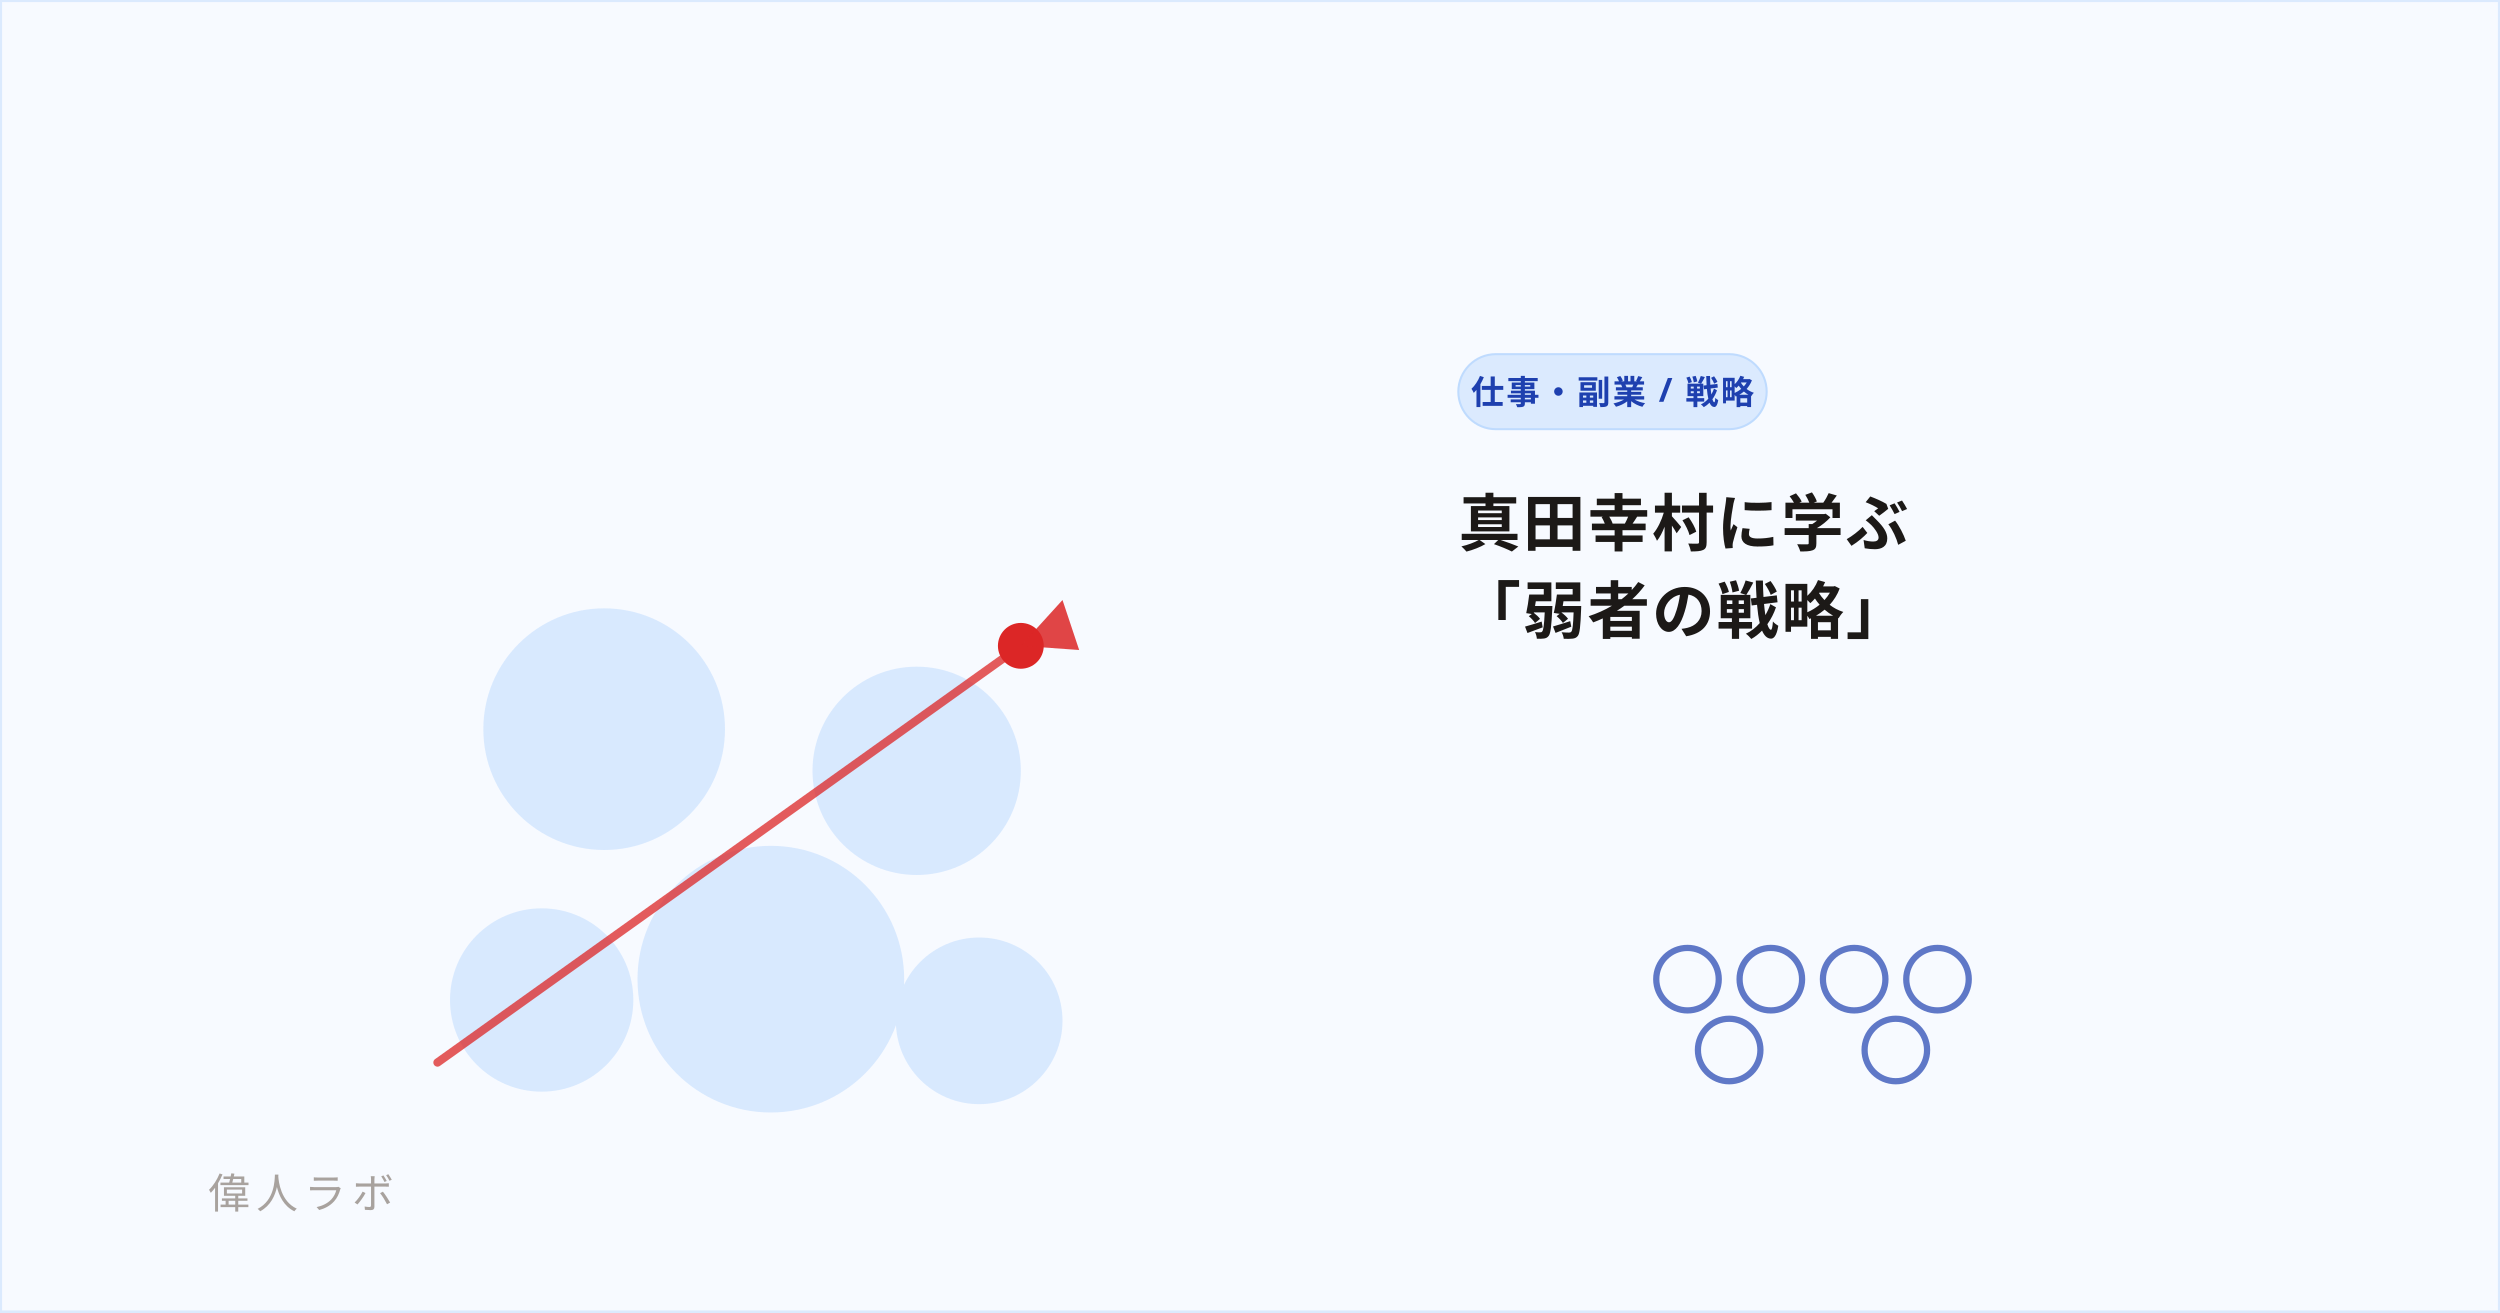
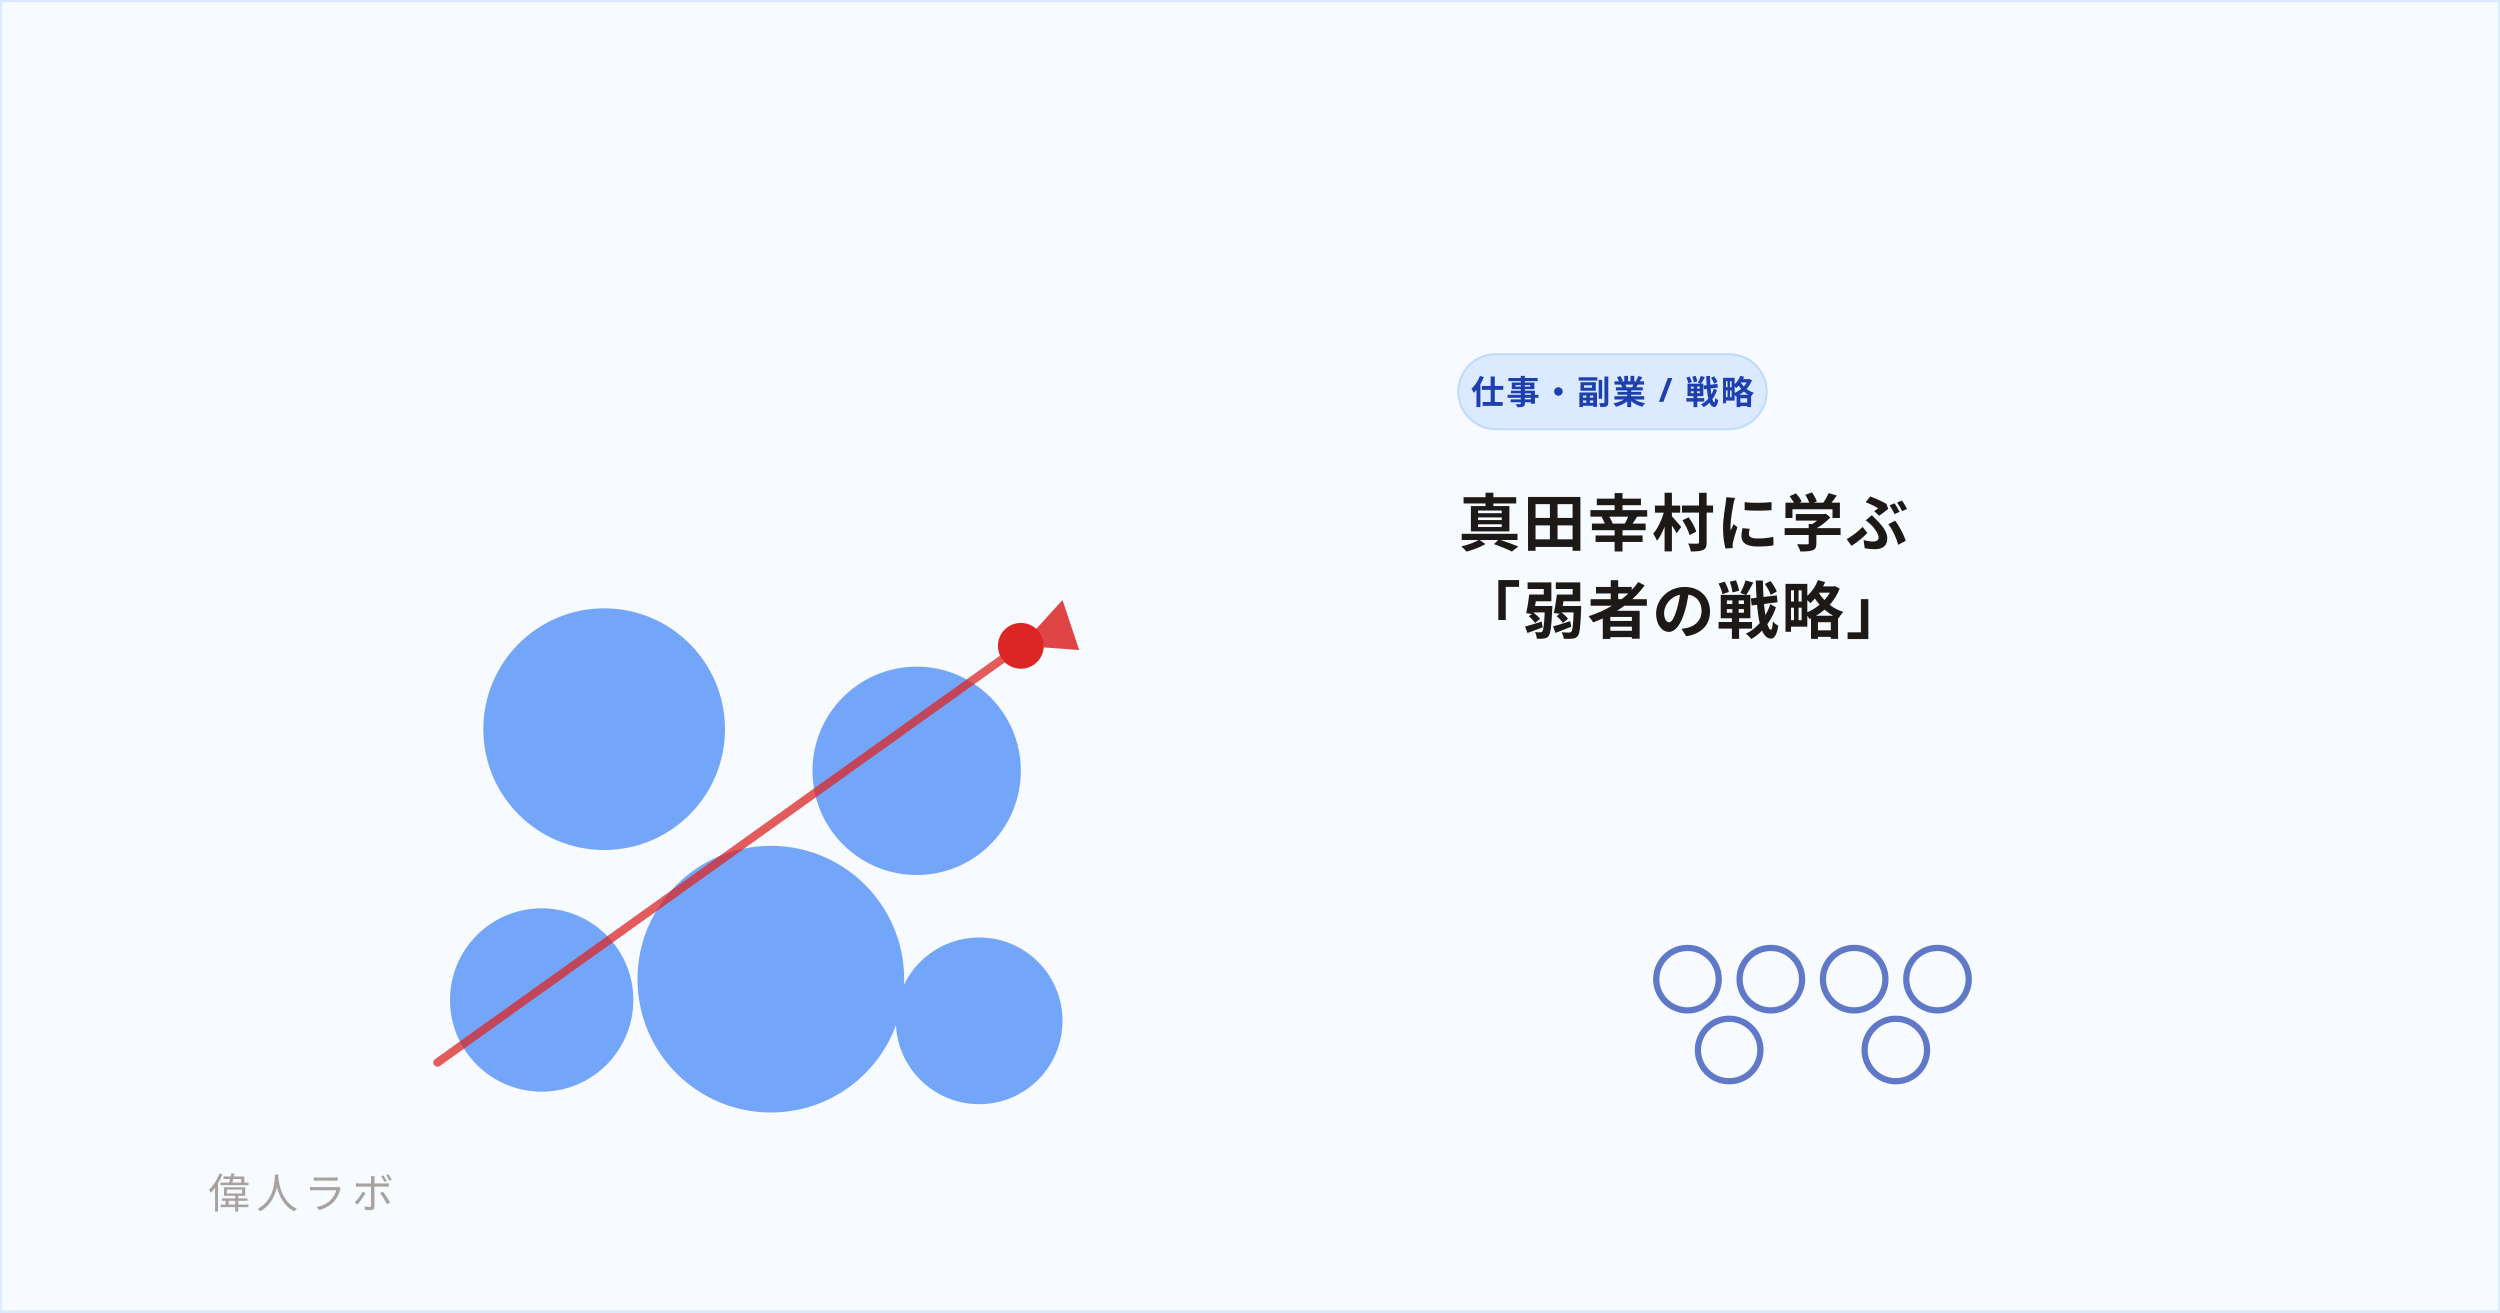
<svg xmlns="http://www.w3.org/2000/svg" width="1200" height="630" viewBox="0 0 1200 630">
  <rect width="1200" height="630" fill="#f7faff" />
  <rect x="0" y="0" width="1200" height="630" fill="none" stroke="#dbeafe" stroke-width="2" />
-   <g transform="translate(360,420)" opacity="0.55">
-     <circle cx="-70" cy="-70" r="58" fill="#bfdbfe" />
-     <circle cx="80" cy="-50" r="50" fill="#bfdbfe" />
-     <circle cx="10" cy="50" r="64" fill="#bfdbfe" />
-     <circle cx="-100" cy="60" r="44" fill="#bfdbfe" />
-     <circle cx="110" cy="70" r="40" fill="#bfdbfe" />
+   <g transform="translate(360,420)" opacity="0.7">
+     <circle cx="-70" cy="-70" r="58" fill="#3b82f6" />
+     <circle cx="80" cy="-50" r="50" fill="#3b82f6" />
+     <circle cx="10" cy="50" r="64" fill="#3b82f6" />
+     <circle cx="-100" cy="60" r="44" fill="#3b82f6" />
+     <circle cx="110" cy="70" r="40" fill="#3b82f6" />
  </g>
  <g transform="translate(360,420)">
    <path d="M -150 90 L 130 -110" stroke="#dc2626" stroke-width="4" stroke-linecap="round" opacity="0.75" />
    <circle cx="130" cy="-110" r="11" fill="#dc2626" />
    <path d="M 130 -110 L 150 -132 L 158 -108 Z" fill="#dc2626" opacity="0.85" />
  </g>
  <g transform="translate(870,470)" opacity="0.7">
    <circle cx="-60" cy="0" r="15" fill="none" stroke="#1e40af" stroke-width="3" />
    <circle cx="-20" cy="0" r="15" fill="none" stroke="#1e40af" stroke-width="3" />
    <circle cx="20" cy="0" r="15" fill="none" stroke="#1e40af" stroke-width="3" />
    <circle cx="60" cy="0" r="15" fill="none" stroke="#1e40af" stroke-width="3" />
    <circle cx="-40" cy="34" r="15" fill="none" stroke="#1e40af" stroke-width="3" />
    <circle cx="40" cy="34" r="15" fill="none" stroke="#1e40af" stroke-width="3" />
  </g>
  <rect x="700" y="170" width="148" height="36" rx="18" fill="#dbeafe" stroke="#bfdbfe" />
  <text x="774" y="194" font-family="'Hiragino Sans', sans-serif" font-size="16" font-weight="700" fill="#1e40af" text-anchor="middle" letter-spacing="1">仕事・副業 / 戦略</text>
  <text x="700" y="262" font-family="'Shippori Mincho', serif" font-size="30" font-weight="700" fill="#1c1917" letter-spacing="1">真田幸村に学ぶ</text>
  <text x="700" y="304" font-family="'Shippori Mincho', serif" font-size="30" font-weight="700" fill="#1c1917" letter-spacing="1">「弱者の戦略」</text>
  <text x="100" y="580" font-family="'Hiragino Sans', sans-serif" font-size="20" fill="#a8a29e" letter-spacing="3">偉人ラボ</text>
</svg>
